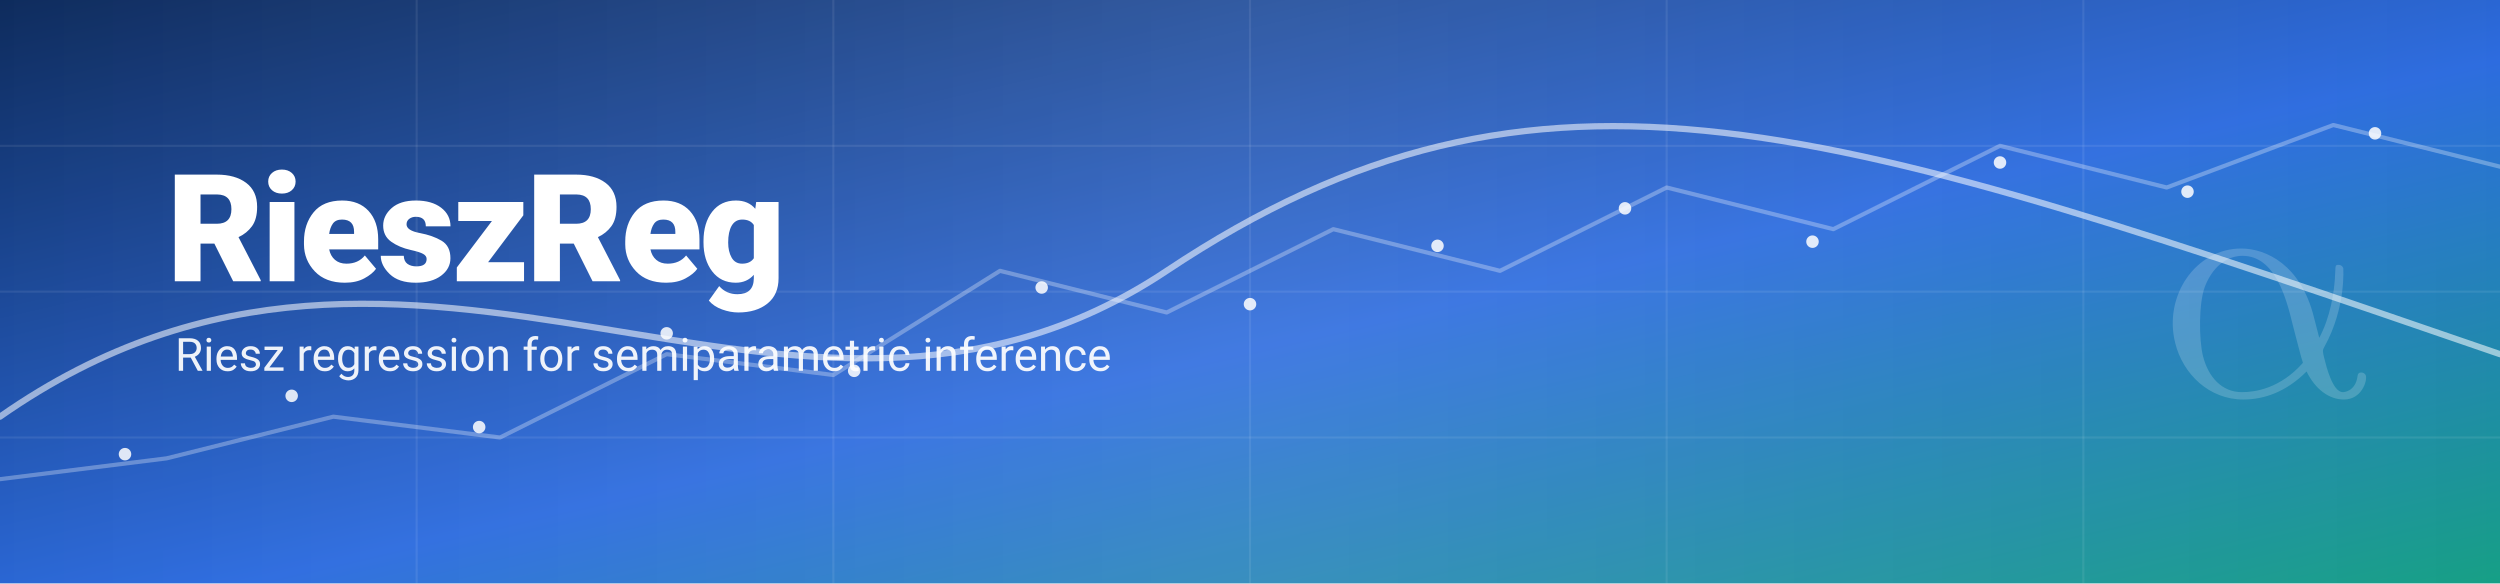
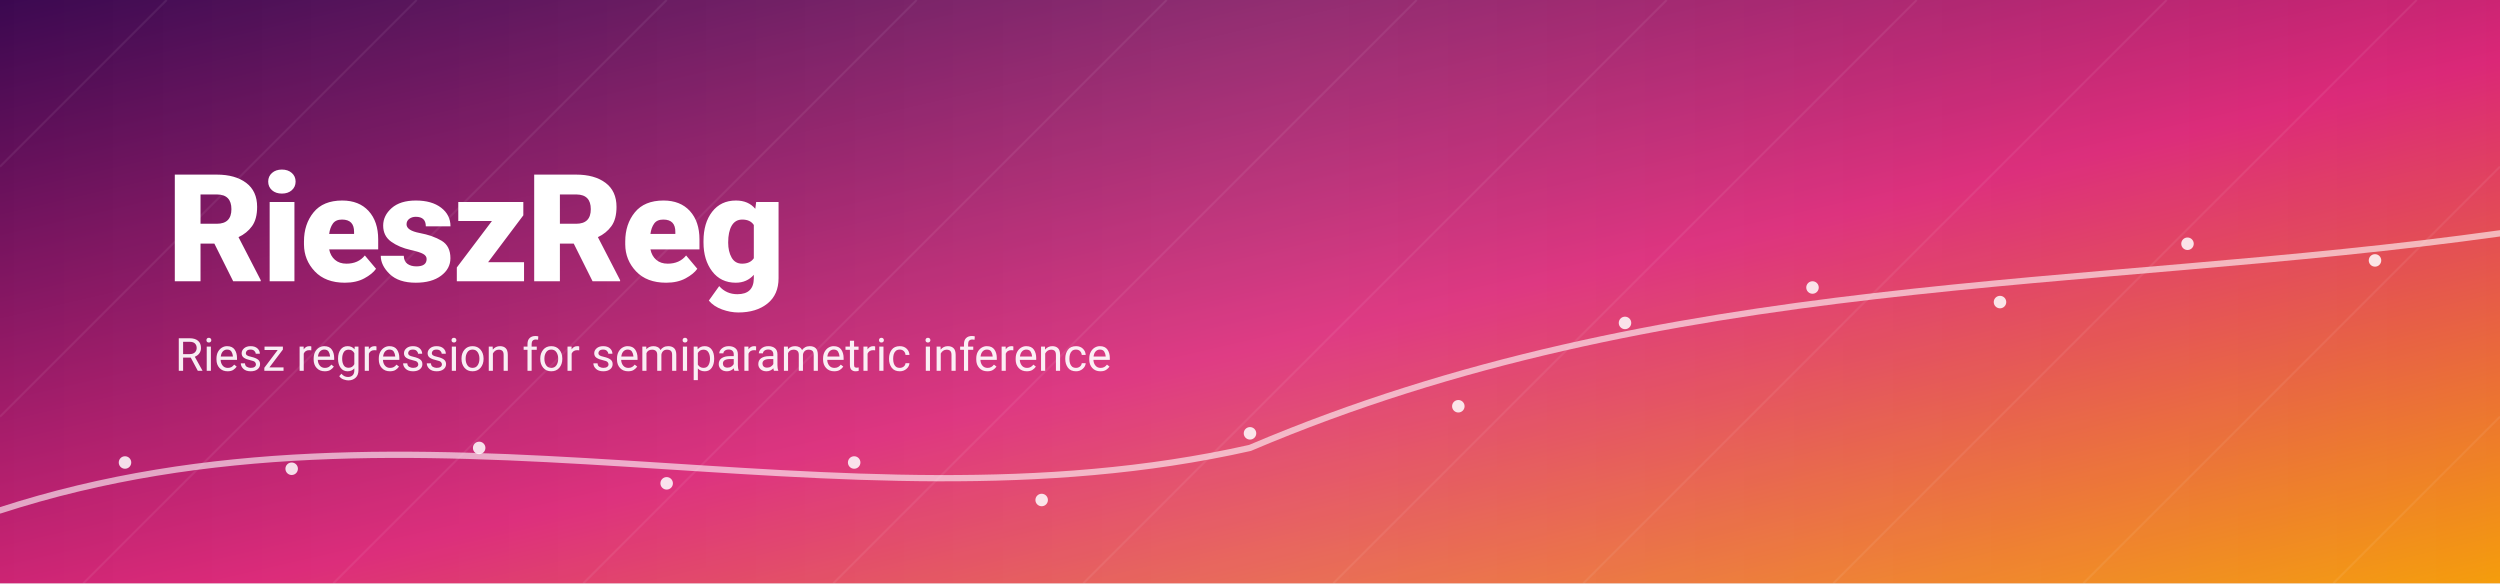
<svg xmlns="http://www.w3.org/2000/svg" viewBox="0 0 1200 280" role="img" aria-label="RieszReg banner">
  <defs>
    <linearGradient id="bg" x1="0" y1="0" x2="1" y2="1">
-       <stop offset="0%" stop-color="#0e2b5c" />
-       <stop offset="55%" stop-color="#2d6cdf" />
-       <stop offset="100%" stop-color="#16a085" />
+       <stop offset="0%" stop-color="#3a0850" />
+       <stop offset="55%" stop-color="#db2777" />
+       <stop offset="100%" stop-color="#f59e0b" />
    </linearGradient>
    <linearGradient id="fade" x1="0" y1="0" x2="1" y2="0">
      <stop offset="0%" stop-color="#ffffff" stop-opacity="0" />
      <stop offset="50%" stop-color="#ffffff" stop-opacity="0.10" />
      <stop offset="100%" stop-color="#ffffff" stop-opacity="0" />
    </linearGradient>
  </defs>
  <rect width="1200" height="280" fill="url(#bg)" />
-   <g stroke="#ffffff" stroke-opacity="0.08" stroke-width="1">
-     <line x1="0" y1="70" x2="1200" y2="70" />
-     <line x1="0" y1="140" x2="1200" y2="140" />
-     <line x1="0" y1="210" x2="1200" y2="210" />
-     <line x1="200" y1="0" x2="200" y2="280" />
-     <line x1="400" y1="0" x2="400" y2="280" />
-     <line x1="600" y1="0" x2="600" y2="280" />
-     <line x1="800" y1="0" x2="800" y2="280" />
-     <line x1="1000" y1="0" x2="1000" y2="280" />
+   <g stroke="#ffffff" stroke-opacity="0.07" stroke-width="1">
+     <line x1="0" y1="80" x2="80" y2="0" />
+     <line x1="0" y1="200" x2="200" y2="0" />
+     <line x1="40" y1="280" x2="320" y2="0" />
+     <line x1="160" y1="280" x2="440" y2="0" />
+     <line x1="280" y1="280" x2="560" y2="0" />
+     <line x1="400" y1="280" x2="680" y2="0" />
+     <line x1="520" y1="280" x2="800" y2="0" />
+     <line x1="640" y1="280" x2="920" y2="0" />
+     <line x1="760" y1="280" x2="1040" y2="0" />
+     <line x1="880" y1="280" x2="1160" y2="0" />
+     <line x1="1000" y1="280" x2="1200" y2="80" />
+     <line x1="1120" y1="280" x2="1200" y2="200" />
  </g>
  <rect width="1200" height="280" fill="url(#fade)" />
-   <path d="M 0 200 C 200 60, 380 250, 560 130 S 880 60, 1200 170" fill="none" stroke="#ffffff" stroke-opacity="0.55" stroke-width="3" stroke-linecap="round" />
-   <path d="M 0 230 L 80 220 L 160 200 L 240 210 L 320 170 L 400 180 L 480 130 L 560 150 L 640 110 L 720 130 L 800 90 L 880 110 L 960 70 L 1040 90 L 1120 60 L 1200 80" fill="none" stroke="#ffffff" stroke-opacity="0.30" stroke-width="2" stroke-linejoin="round" stroke-linecap="round" />
+   <path d="M 0 245 C 200 180, 400 260, 600 215 C 800 130, 1000 140, 1200 112" fill="none" stroke="#ffffff" stroke-opacity="0.6" stroke-width="3" stroke-linecap="round" />
  <g fill="#ffffff" fill-opacity="0.85">
-     <circle cx="60" cy="218" r="3" />
-     <circle cx="140" cy="190" r="3" />
-     <circle cx="230" cy="205" r="3" />
-     <circle cx="320" cy="160" r="3" />
-     <circle cx="410" cy="178" r="3" />
-     <circle cx="500" cy="138" r="3" />
-     <circle cx="600" cy="146" r="3" />
-     <circle cx="690" cy="118" r="3" />
-     <circle cx="780" cy="100" r="3" />
-     <circle cx="870" cy="116" r="3" />
-     <circle cx="960" cy="78" r="3" />
-     <circle cx="1050" cy="92" r="3" />
-     <circle cx="1140" cy="64" r="3" />
+     <circle cx="60" cy="222" r="3" />
+     <circle cx="140" cy="225" r="3" />
+     <circle cx="230" cy="215" r="3" />
+     <circle cx="320" cy="232" r="3" />
+     <circle cx="410" cy="222" r="3" />
+     <circle cx="500" cy="240" r="3" />
+     <circle cx="600" cy="208" r="3" />
+     <circle cx="700" cy="195" r="3" />
+     <circle cx="780" cy="155" r="3" />
+     <circle cx="870" cy="138" r="3" />
+     <circle cx="960" cy="145" r="3" />
+     <circle cx="1050" cy="117" r="3" />
+     <circle cx="1140" cy="125" r="3" />
  </g>
  <text x="80" y="135" font-family="system-ui, -apple-system, 'Segoe UI', Roboto, sans-serif" font-size="72" font-weight="800" fill="#ffffff" letter-spacing="-1.5">RieszReg</text>
  <text x="84" y="178" font-family="system-ui, -apple-system, 'Segoe UI', Roboto, sans-serif" font-size="22" font-weight="400" fill="#ffffff" fill-opacity="0.92">
    Riesz regression for semiparametric inference
  </text>
-   <text x="1085" y="190" font-family="'Latin Modern Math', 'STIX Two Math', 'Cambria Math', serif" font-size="160" font-weight="400" fill="#ffffff" fill-opacity="0.18" text-anchor="middle">α</text>
</svg>
